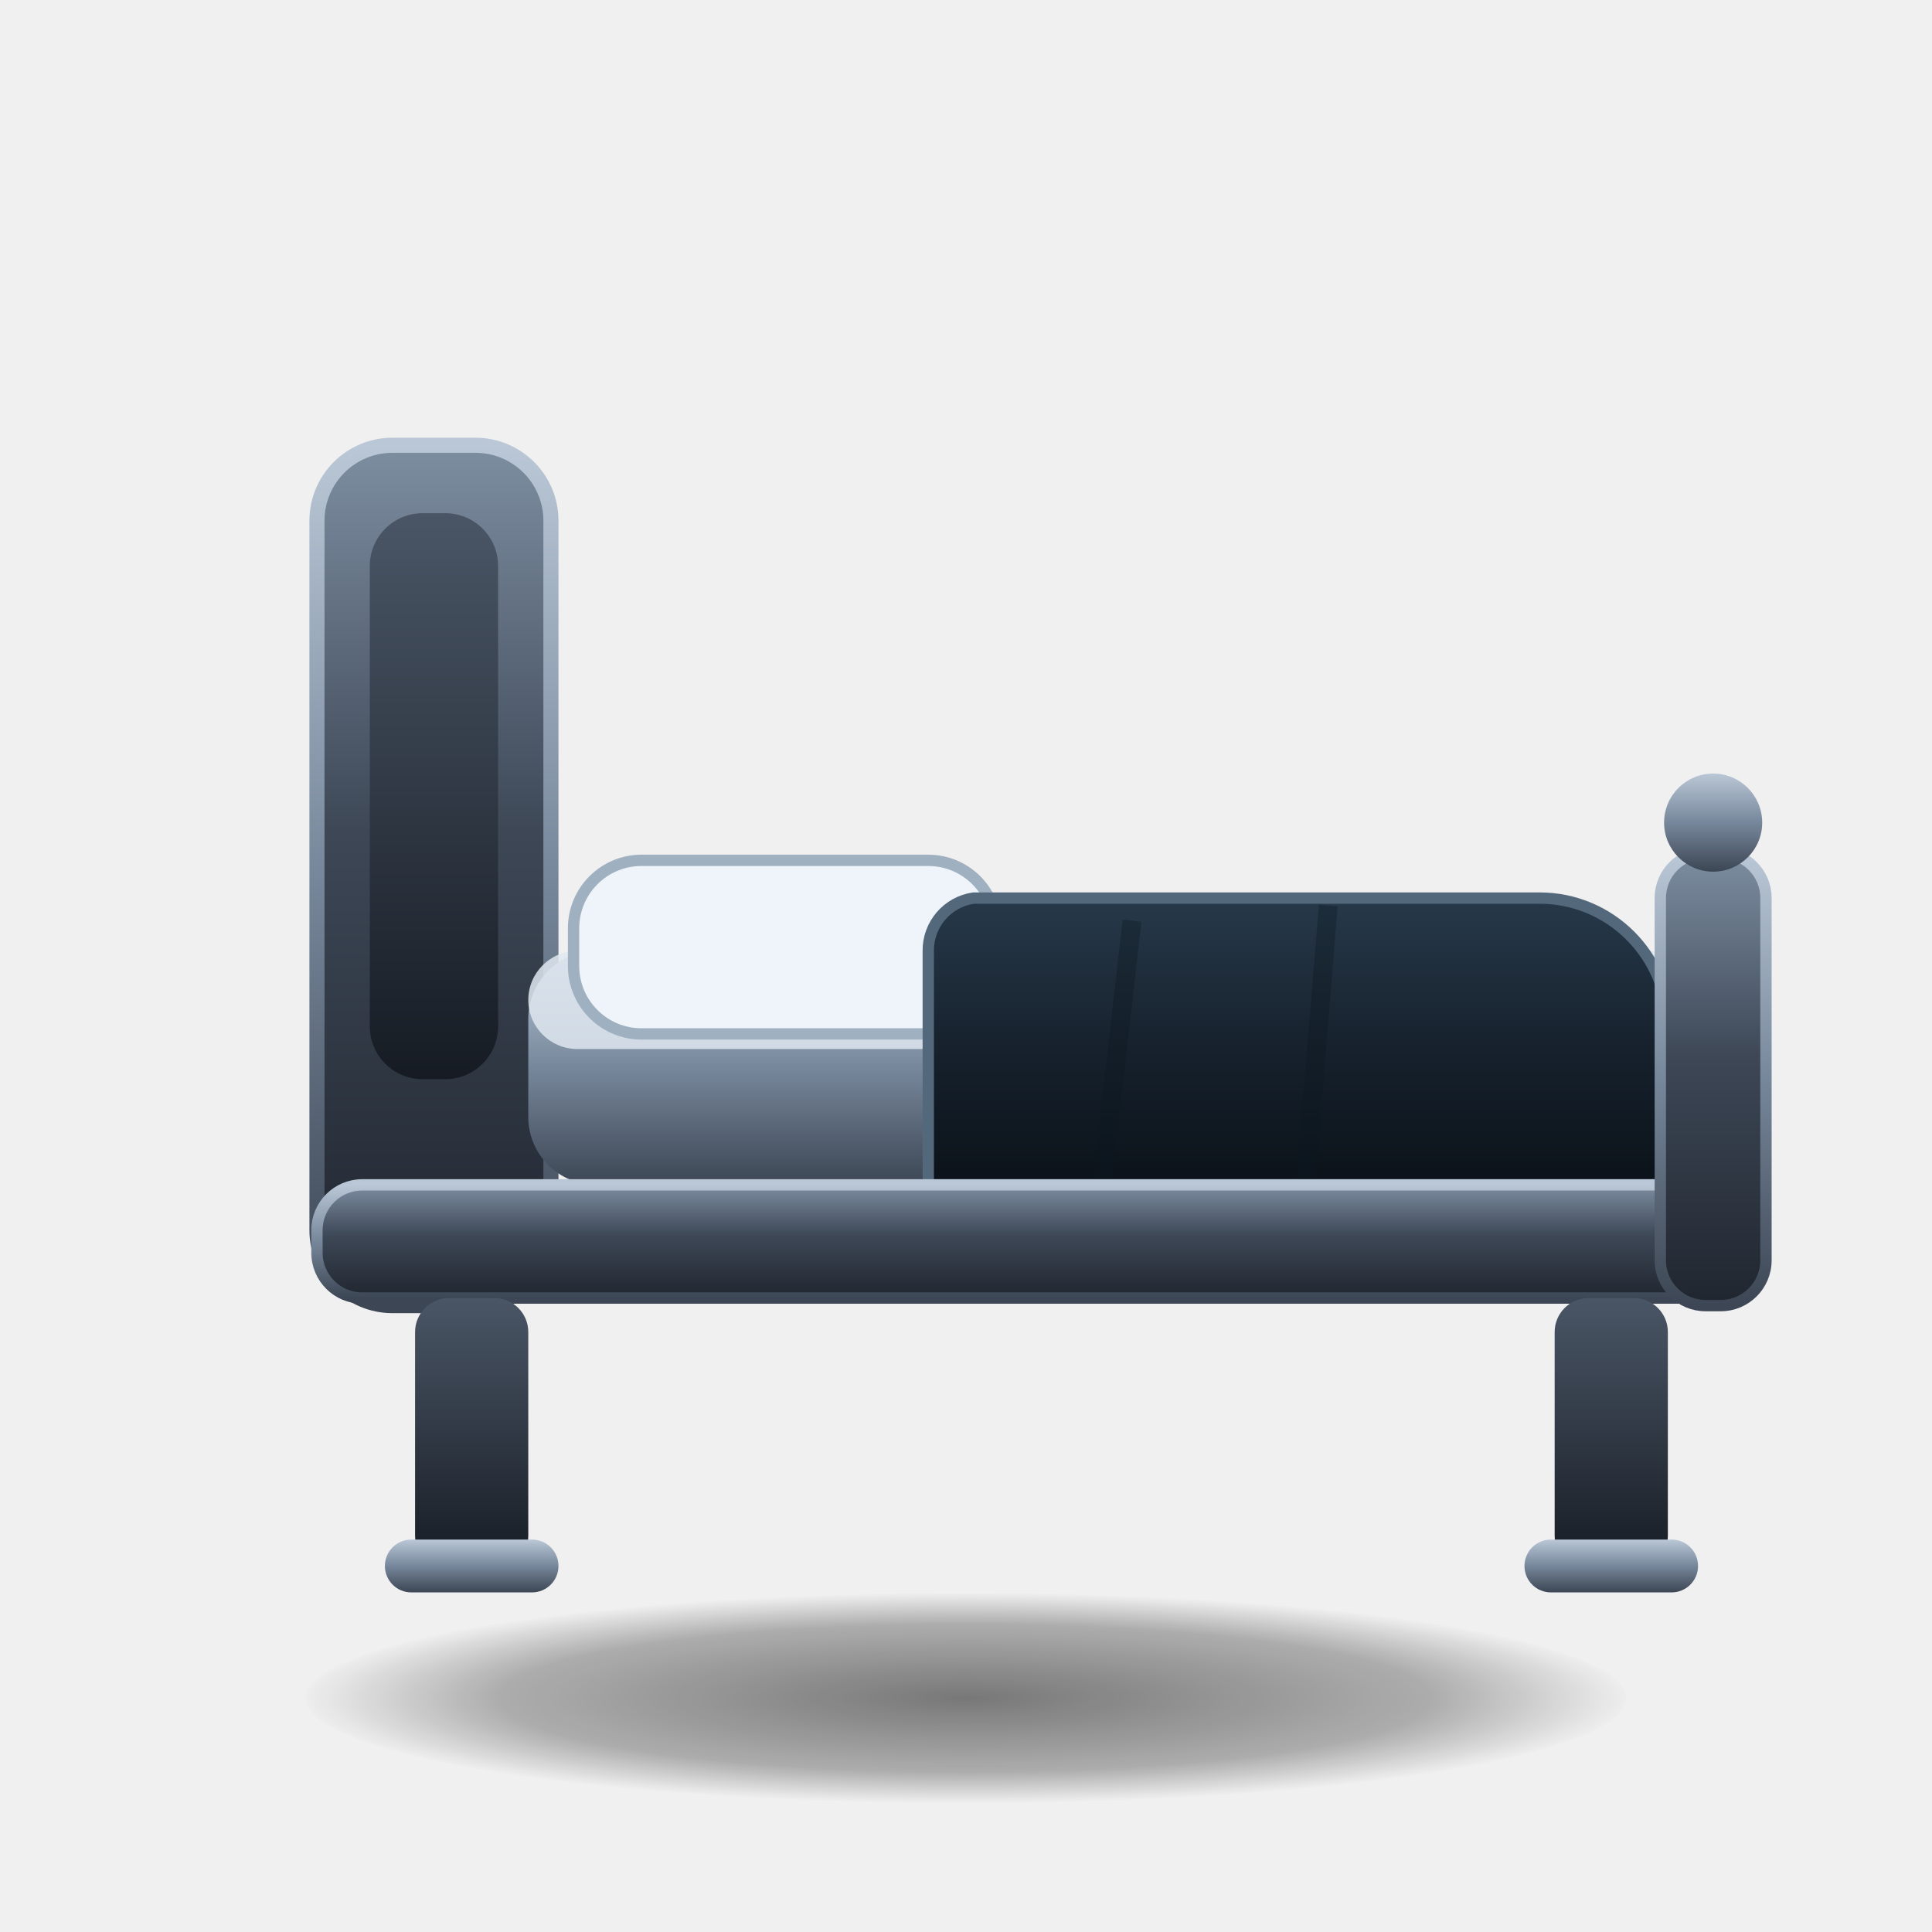
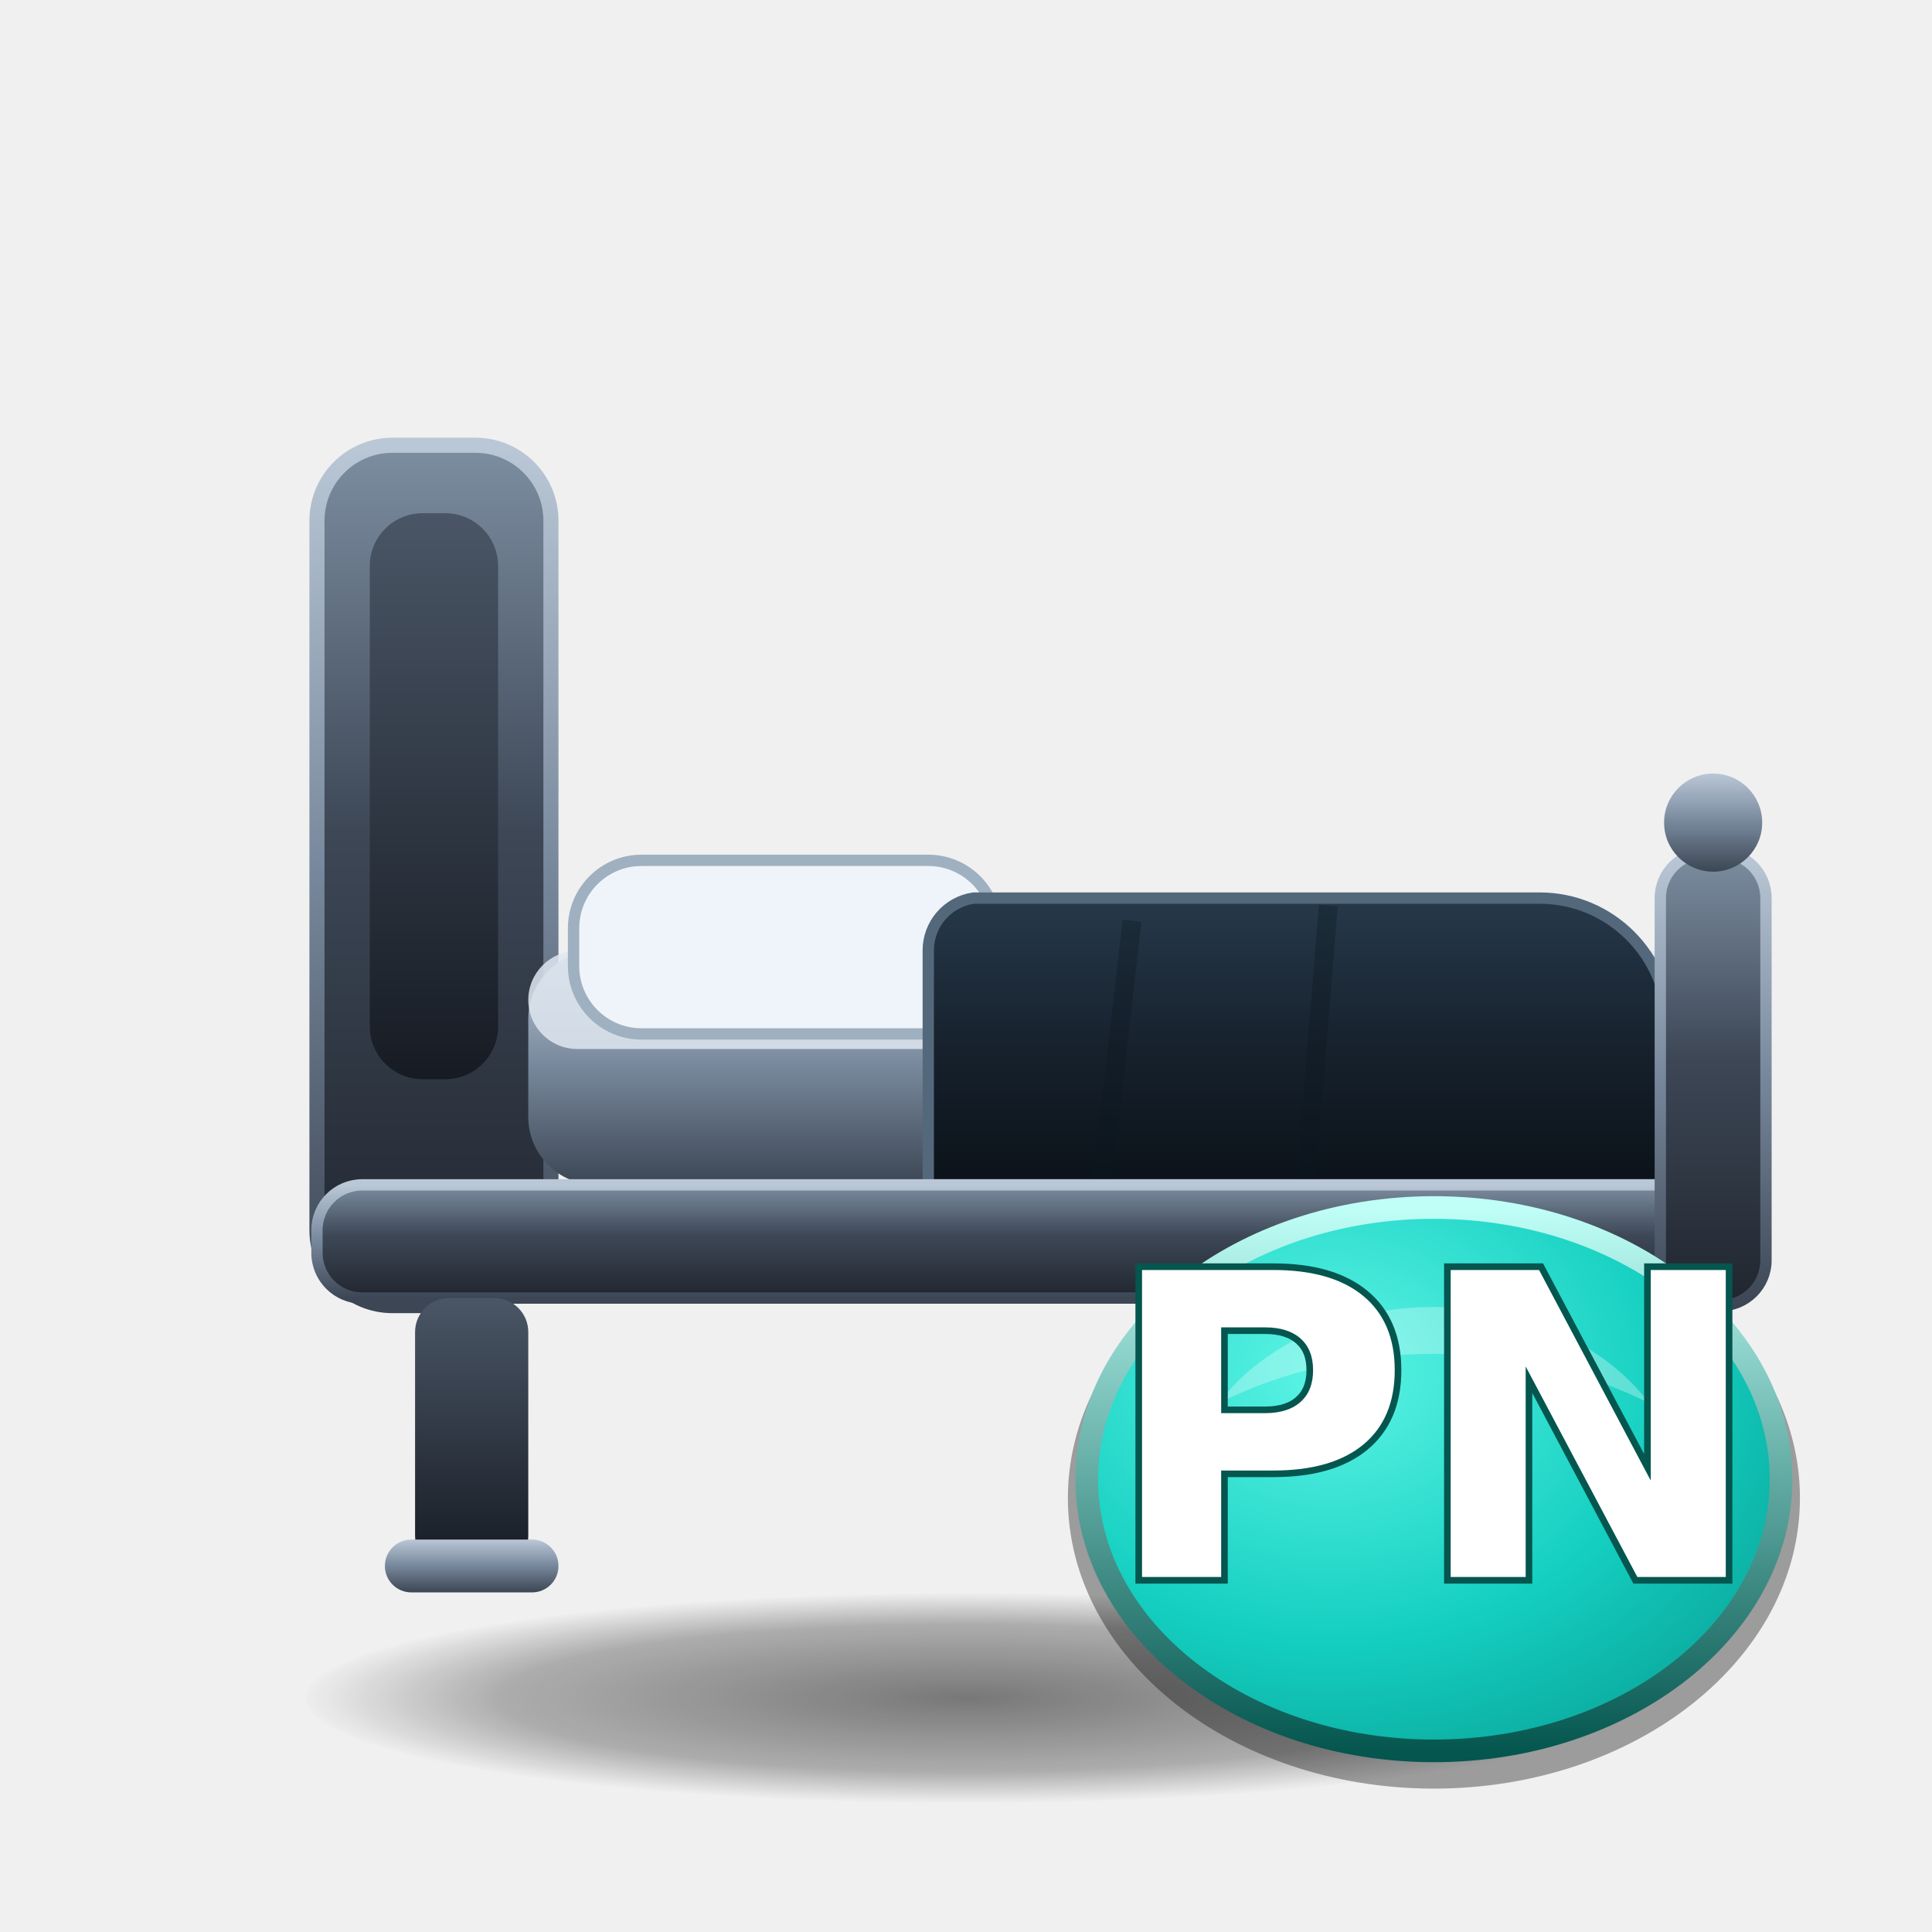
<svg xmlns="http://www.w3.org/2000/svg" width="512" height="512" viewBox="0 0 512 512">
  <defs>
    <linearGradient id="metalV" x1="0" y1="0" x2="0" y2="1">
      <stop offset="0" stop-color="#7d8ea1" />
      <stop offset="0.45" stop-color="#3d4756" />
      <stop offset="1" stop-color="#20262f" />
    </linearGradient>
    <linearGradient id="metalLite" x1="0" y1="0" x2="0" y2="1">
      <stop offset="0" stop-color="#b9c7d6" />
      <stop offset="0.5" stop-color="#77879b" />
      <stop offset="1" stop-color="#3c4654" />
    </linearGradient>
    <linearGradient id="metalDark" x1="0" y1="0" x2="0" y2="1">
      <stop offset="0" stop-color="#4a5666" />
      <stop offset="1" stop-color="#161b23" />
    </linearGradient>
    <linearGradient id="sideShade" x1="0" y1="0" x2="1" y2="0">
      <stop offset="0" stop-color="#000000" stop-opacity="0" />
      <stop offset="1" stop-color="#000000" stop-opacity="0.42" />
    </linearGradient>
    <linearGradient id="glass" x1="0" y1="0" x2="0" y2="1">
      <stop offset="0" stop-color="#27394a" />
      <stop offset="0.5" stop-color="#17222e" />
      <stop offset="1" stop-color="#0b1219" />
    </linearGradient>
    <linearGradient id="glassRoof" x1="0" y1="0" x2="0" y2="1">
      <stop offset="0" stop-color="#4c6175" />
      <stop offset="0.55" stop-color="#2c3d4e" />
      <stop offset="1" stop-color="#16212c" />
    </linearGradient>
    <radialGradient id="gshadow" cx="0.5" cy="0.5" r="0.5">
      <stop offset="0" stop-color="#000" stop-opacity="0.5" />
      <stop offset="0.7" stop-color="#000" stop-opacity="0.28" />
      <stop offset="1" stop-color="#000" stop-opacity="0" />
    </radialGradient>
    <radialGradient id="halo" cx="0.5" cy="0.5" r="0.5">
      <stop offset="0" stop-color="#4fe3ff" stop-opacity="0.30" />
      <stop offset="0.55" stop-color="#4fe3ff" stop-opacity="0.12" />
      <stop offset="1" stop-color="#4fe3ff" stop-opacity="0" />
    </radialGradient>
    <radialGradient id="badgeG" cx="0.35" cy="0.3" r="0.9">
      <stop offset="0" stop-color="#5df5e6" />
      <stop offset="0.55" stop-color="#14cfc0" />
      <stop offset="1" stop-color="#079b90" />
    </radialGradient>
    <linearGradient id="badgeRim" x1="0" y1="0" x2="0" y2="1">
      <stop offset="0" stop-color="#bffff7" />
      <stop offset="1" stop-color="#04564f" />
    </linearGradient>
  </defs>
  <ellipse cx="256" cy="450" rx="175" ry="28" fill="url(#gshadow)" />
  <rect x="84" y="118" width="62" height="228" rx="20" fill="url(#metalV)" stroke="url(#metalLite)" stroke-width="4" />
  <rect x="98" y="136" width="34" height="150" rx="14" fill="url(#metalDark)" />
  <rect x="140" y="252" width="310" height="62" rx="18" fill="url(#metalLite)" />
  <rect x="140" y="252" width="310" height="26" rx="13" fill="#dfe8f0" opacity="0.85" />
  <rect x="152" y="228" width="112" height="46" rx="18" fill="#eef4f9" stroke="#9fb0c0" stroke-width="3" />
  <path d="M258,238 h150 a34,34 0 0 1 34,34 v42 h-196 v-62 a14,14 0 0 1 12,-14 z" fill="url(#glass)" stroke="#54687c" stroke-width="3" />
  <line x1="300" y1="244" x2="292" y2="314" stroke="#0b1620" stroke-width="5" opacity="0.35" />
  <line x1="352" y1="240" x2="346" y2="314" stroke="#0b1620" stroke-width="5" opacity="0.35" />
  <rect x="84" y="314" width="374" height="30" rx="12" fill="url(#metalV)" stroke="url(#metalLite)" stroke-width="3" />
  <rect x="110" y="344" width="30" height="72" rx="9" fill="url(#metalDark)" />
  <rect x="412" y="344" width="30" height="72" rx="9" fill="url(#metalDark)" />
  <rect x="102" y="408" width="46" height="14" rx="7" fill="url(#metalLite)" />
  <rect x="404" y="408" width="46" height="14" rx="7" fill="url(#metalLite)" />
  <rect x="440" y="226" width="28" height="120" rx="12" fill="url(#metalV)" stroke="url(#metalLite)" stroke-width="3" />
  <circle cx="454" cy="218" r="13" fill="url(#metalLite)" />
+   <g>
+     <ellipse cx="380" cy="397" rx="97" ry="77" fill="#000" opacity="0.35" />
+     <ellipse cx="380" cy="392" rx="92" ry="72" fill="url(#badgeG)" stroke="url(#badgeRim)" stroke-width="6" />
+     <path d="M 322.96 371.84 A 66.24 51.84 0 0 1 437.04 371.84 A 105.8 82.8 0 0 0 322.96 371.84 Z" fill="#ffffff" opacity="0.30" />
+     <text x="380" y="417.92" text-anchor="middle" font-family="DejaVu Sans, Arial, sans-serif" font-weight="bold" font-size="111.6" fill="#ffffff" stroke="#04564f" stroke-width="3.5" paint-order="stroke">PN</text>
+   </g>
</svg>
